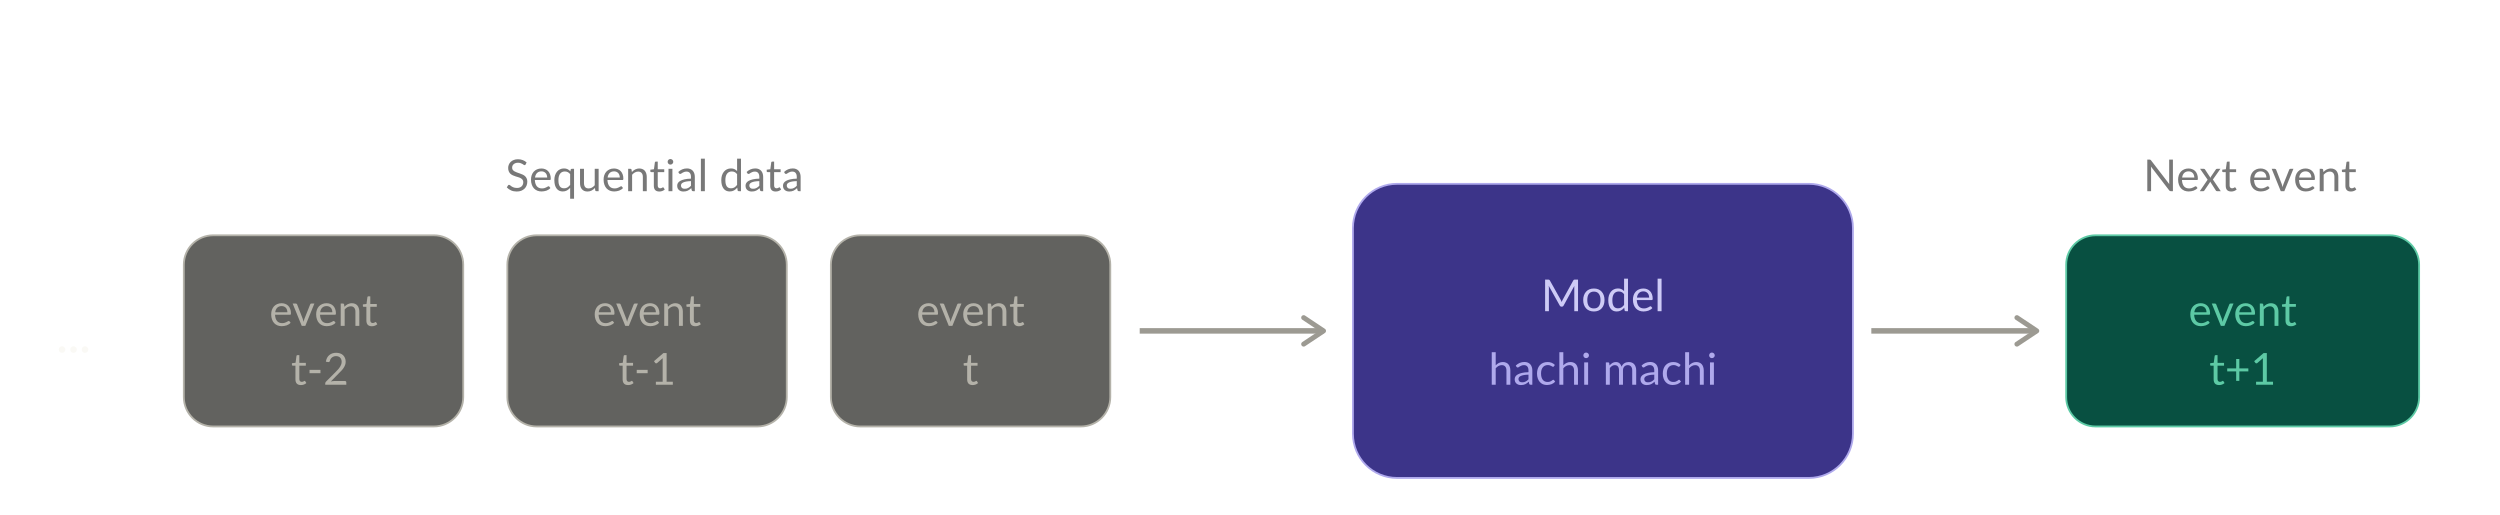
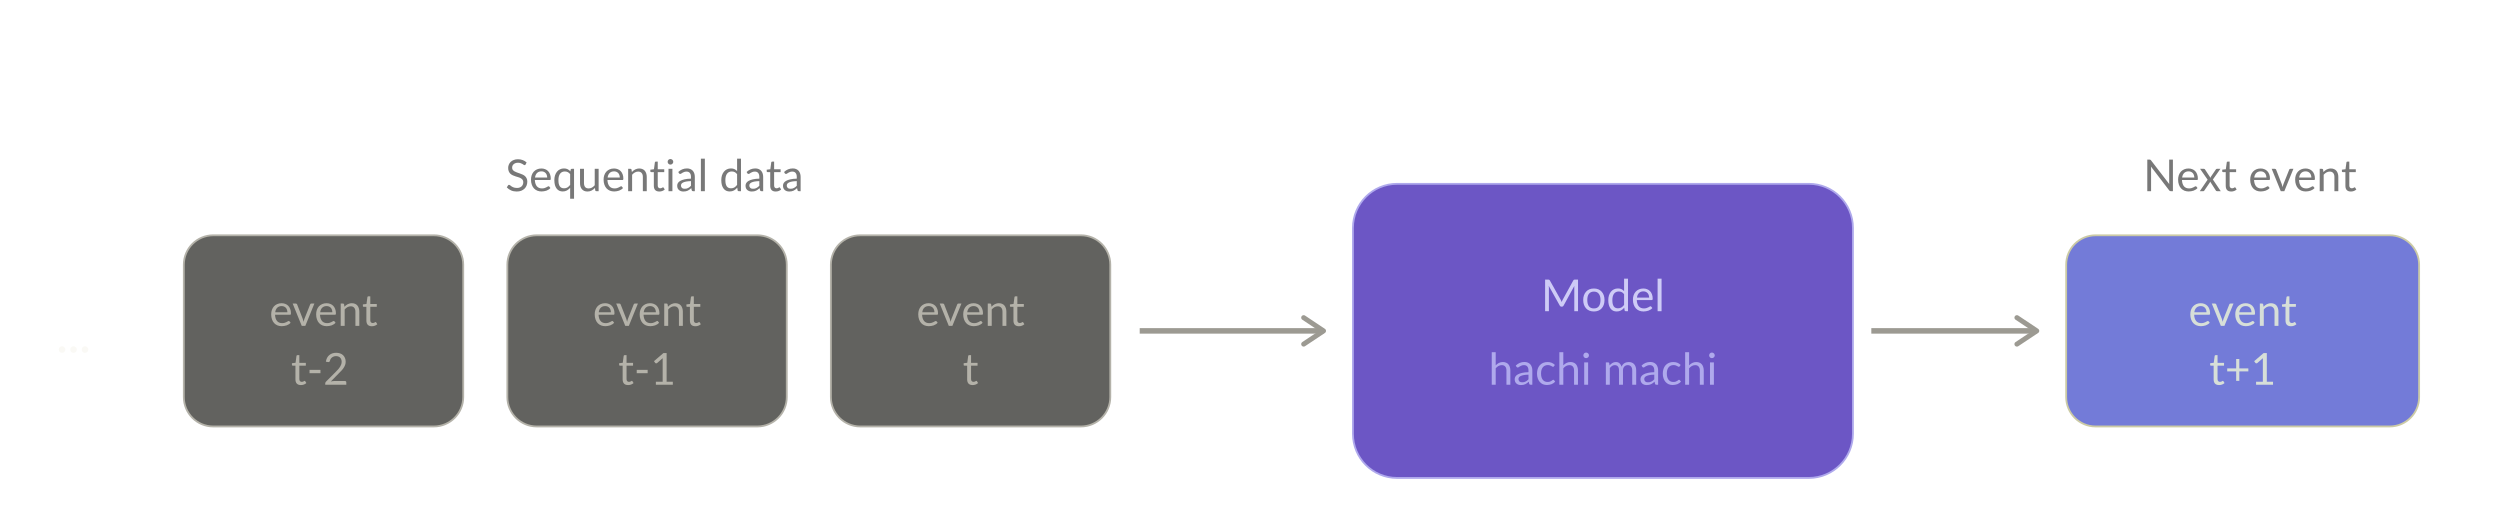
<svg xmlns="http://www.w3.org/2000/svg" width="100%" viewBox="0 0 680 140" role="img">
  <defs>
    <marker id="arrow" viewBox="0 0 10 10" refX="8" refY="5" markerWidth="6" markerHeight="6" orient="auto-start-reverse">
      <path d="M2 1L8 5L2 9" fill="none" stroke="context-stroke" stroke-width="1.5" stroke-linecap="round" stroke-linejoin="round" />
    </marker>
  </defs>
  <text x="178" y="52" text-anchor="middle" style="fill:rgb(120, 120, 120);stroke:none;color:rgb(251, 251, 254);stroke-width:1px;stroke-linecap:butt;stroke-linejoin:miter;opacity:1;font-family: Lato, 'Century Gothic', 'Gill Sans', -apple-system, sans-serif">Sequential
    data</text>
  <text x="20" y="94" text-anchor="middle" dominant-baseline="central" style="fill:rgb(250, 249, 245);stroke:none;color:rgb(251, 251, 254);stroke-width:1px;stroke-linecap:butt;stroke-linejoin:miter;opacity:1;font-family: Lato, 'Century Gothic', 'Gill Sans', -apple-system, sans-serif">···</text>
  <g style="fill:rgb(0, 0, 0);stroke:none;color:rgb(251, 251, 254);stroke-width:1px;stroke-linecap:butt;stroke-linejoin:miter;opacity:1;font-family: Lato, 'Century Gothic', 'Gill Sans', -apple-system, sans-serif">
    <rect x="50" y="64" width="76" height="52" rx="8" stroke-width="0.5" style="fill:rgb(98, 98, 95);stroke:rgb(180, 178, 169);color:rgb(251, 251, 254);stroke-width:0.5px;stroke-linecap:butt;stroke-linejoin:miter;opacity:1;font-family: Lato, 'Century Gothic', 'Gill Sans', -apple-system, sans-serif" />
    <text x="88" y="84" text-anchor="middle" dominant-baseline="central" style="fill:rgb(180, 178, 169);stroke:none;color:rgb(251, 251, 254);stroke-width:1px;stroke-linecap:butt;stroke-linejoin:miter;opacity:1;font-family: Lato, 'Century Gothic', 'Gill Sans', -apple-system, sans-serif">event</text>
    <text x="87" y="100" text-anchor="middle" dominant-baseline="central" style="fill:rgb(180, 178, 169);stroke:none;color:rgb(251, 251, 254);stroke-width:1px;stroke-linecap:butt;stroke-linejoin:miter;opacity:1;font-family: Lato, 'Century Gothic', 'Gill Sans', -apple-system, sans-serif">t-2</text>
  </g>
  <g style="fill:rgb(0, 0, 0);stroke:none;color:rgb(251, 251, 254);stroke-width:1px;stroke-linecap:butt;stroke-linejoin:miter;opacity:1;font-family: Lato, 'Century Gothic', 'Gill Sans', -apple-system, sans-serif">
    <rect x="138" y="64" width="76" height="52" rx="8" stroke-width="0.5" style="fill:rgb(98, 98, 95);stroke:rgb(180, 178, 169);color:rgb(251, 251, 254);stroke-width:0.5px;stroke-linecap:butt;stroke-linejoin:miter;opacity:1;font-family: Lato, 'Century Gothic', 'Gill Sans', -apple-system, sans-serif" />
    <text x="176" y="84" text-anchor="middle" dominant-baseline="central" style="fill:rgb(180, 178, 169);stroke:none;color:rgb(251, 251, 254);stroke-width:1px;stroke-linecap:butt;stroke-linejoin:miter;opacity:1;font-family: Lato, 'Century Gothic', 'Gill Sans', -apple-system, sans-serif">event</text>
    <text x="176" y="100" text-anchor="middle" dominant-baseline="central" style="fill:rgb(180, 178, 169);stroke:none;color:rgb(251, 251, 254);stroke-width:1px;stroke-linecap:butt;stroke-linejoin:miter;opacity:1;font-family: Lato, 'Century Gothic', 'Gill Sans', -apple-system, sans-serif">t-1</text>
  </g>
  <g style="fill:rgb(0, 0, 0);stroke:none;color:rgb(251, 251, 254);stroke-width:1px;stroke-linecap:butt;stroke-linejoin:miter;opacity:1;font-family: Lato, 'Century Gothic', 'Gill Sans', -apple-system, sans-serif">
    <rect x="226" y="64" width="76" height="52" rx="8" stroke-width="0.5" style="fill:rgb(98, 98, 95);stroke:rgb(180, 178, 169);color:rgb(251, 251, 254);stroke-width:0.5px;stroke-linecap:butt;stroke-linejoin:miter;opacity:1;font-family: Lato, 'Century Gothic', 'Gill Sans', -apple-system, sans-serif" />
    <text x="264" y="84" text-anchor="middle" dominant-baseline="central" style="fill:rgb(180, 178, 169);stroke:none;color:rgb(251, 251, 254);stroke-width:1px;stroke-linecap:butt;stroke-linejoin:miter;opacity:1;font-family: Lato, 'Century Gothic', 'Gill Sans', -apple-system, sans-serif">event</text>
    <text x="264" y="100" text-anchor="middle" dominant-baseline="central" style="fill:rgb(180, 178, 169);stroke:none;color:rgb(251, 251, 254);stroke-width:1px;stroke-linecap:butt;stroke-linejoin:miter;opacity:1;font-family: Lato, 'Century Gothic', 'Gill Sans', -apple-system, sans-serif">t</text>
  </g>
  <line x1="310" y1="90" x2="360" y2="90" marker-end="url(#arrow)" stroke-width="1.5" style="fill:none;stroke:rgb(156, 154, 146);color:rgb(251, 251, 254);stroke-width:1.5px;stroke-linecap:butt;stroke-linejoin:miter;opacity:1;font-family: Lato, 'Century Gothic', 'Gill Sans', -apple-system, sans-serif" />
  <g style="fill:rgb(0, 0, 0);stroke:none;color:rgb(251, 251, 254);stroke-width:1px;stroke-linecap:butt;stroke-linejoin:miter;opacity:1;font-family: Lato, 'Century Gothic', 'Gill Sans', -apple-system, sans-serif">
-     <rect x="368" y="50" width="136" height="80" rx="12" stroke-width="0.5" style="fill:rgb(60, 52, 137);stroke:rgb(175, 169, 236);color:rgb(251, 251, 254);stroke-width:0.5px;stroke-linecap:butt;stroke-linejoin:miter;opacity:1;font-family: Lato, 'Century Gothic', 'Gill Sans', -apple-system, sans-serif" />
+     <rect x="368" y="50" width="136" height="80" rx="12" stroke-width="0.5" style="fill:rgb(108, 86, 197);stroke:rgb(175, 169, 236);color:rgb(251, 251, 254);stroke-width:0.5px;stroke-linecap:butt;stroke-linejoin:miter;opacity:1;font-family: Lato, 'Century Gothic', 'Gill Sans', -apple-system, sans-serif" />
    <text x="436" y="80" text-anchor="middle" dominant-baseline="central" style="fill:rgb(206, 203, 246);stroke:none;color:rgb(251, 251, 254);stroke-width:1px;stroke-linecap:butt;stroke-linejoin:miter;opacity:1;font-family: Lato, 'Century Gothic', 'Gill Sans', -apple-system, sans-serif">Model</text>
    <text x="436" y="100" text-anchor="middle" dominant-baseline="central" style="fill:rgb(175, 169, 236);stroke:none;color:rgb(251, 251, 254);stroke-width:1px;stroke-linecap:butt;stroke-linejoin:miter;opacity:1;font-family: Lato, 'Century Gothic', 'Gill Sans', -apple-system, sans-serif">hachi
      machi</text>
  </g>
  <line x1="509" y1="90" x2="554" y2="90" marker-end="url(#arrow)" stroke-width="1.5" style="fill:none;stroke:rgb(156, 154, 146);color:rgb(251, 251, 254);stroke-width:1.5px;stroke-linecap:butt;stroke-linejoin:miter;opacity:1;font-family: Lato, 'Century Gothic', 'Gill Sans', -apple-system, sans-serif" />
  <text x="612" y="52" text-anchor="middle" style="fill:rgb(120, 120, 120);stroke:none;color:rgb(251, 251, 254);stroke-width:1px;stroke-linecap:butt;stroke-linejoin:miter;opacity:1;font-family: Lato, 'Century Gothic', 'Gill Sans', -apple-system, sans-serif">Next
    event</text>
  <g style="fill:rgb(0, 0, 0);stroke:none;color:rgb(251, 251, 254);stroke-width:1px;stroke-linecap:butt;stroke-linejoin:miter;opacity:1;font-family: Lato, 'Century Gothic', 'Gill Sans', -apple-system, sans-serif">
-     <rect x="562" y="64" width="96" height="52" rx="8" stroke-width="0.5" style="fill:rgb(8, 80, 65);stroke:rgb(93, 202, 165);color:rgb(251, 251, 254);stroke-width:0.5px;stroke-linecap:butt;stroke-linejoin:miter;opacity:1;font-family: Lato, 'Century Gothic', 'Gill Sans', -apple-system, sans-serif" />
-     <text x="610" y="84" text-anchor="middle" dominant-baseline="central" style="fill:rgb(93, 202, 165);stroke:none;color:rgb(251, 251, 254);stroke-width:1px;stroke-linecap:butt;stroke-linejoin:miter;opacity:1;font-family: Lato, 'Century Gothic', 'Gill Sans', -apple-system, sans-serif">event</text>
-     <text x="610" y="100" text-anchor="middle" dominant-baseline="central" style="fill:rgb(93, 202, 165);stroke:none;color:rgb(251, 251, 254);stroke-width:1px;stroke-linecap:butt;stroke-linejoin:miter;opacity:1;font-family: Lato, 'Century Gothic', 'Gill Sans', -apple-system, sans-serif">t+1</text>
+     <rect x="562" y="64" width="96" height="52" rx="8" stroke-width="0.5" style="fill:rgb(115, 123, 216);stroke:rgb(203, 202, 165);color:rgb(251, 251, 254);stroke-width:0.5px;stroke-linecap:butt;stroke-linejoin:miter;opacity:1;font-family: Lato, 'Century Gothic', 'Gill Sans', -apple-system, sans-serif" />
+     <text x="610" y="84" text-anchor="middle" dominant-baseline="central" style="fill:rgb(215, 223, 216);stroke:none;color:rgb(251, 251, 254);stroke-width:1px;stroke-linecap:butt;stroke-linejoin:miter;opacity:1;font-family: Lato, 'Century Gothic', 'Gill Sans', -apple-system, sans-serif">event</text>
+     <text x="610" y="100" text-anchor="middle" dominant-baseline="central" style="fill:rgb(215, 223, 216);stroke:none;color:rgb(251, 251, 254);stroke-width:1px;stroke-linecap:butt;stroke-linejoin:miter;opacity:1;font-family: Lato, 'Century Gothic', 'Gill Sans', -apple-system, sans-serif">t+1</text>
  </g>
</svg>
